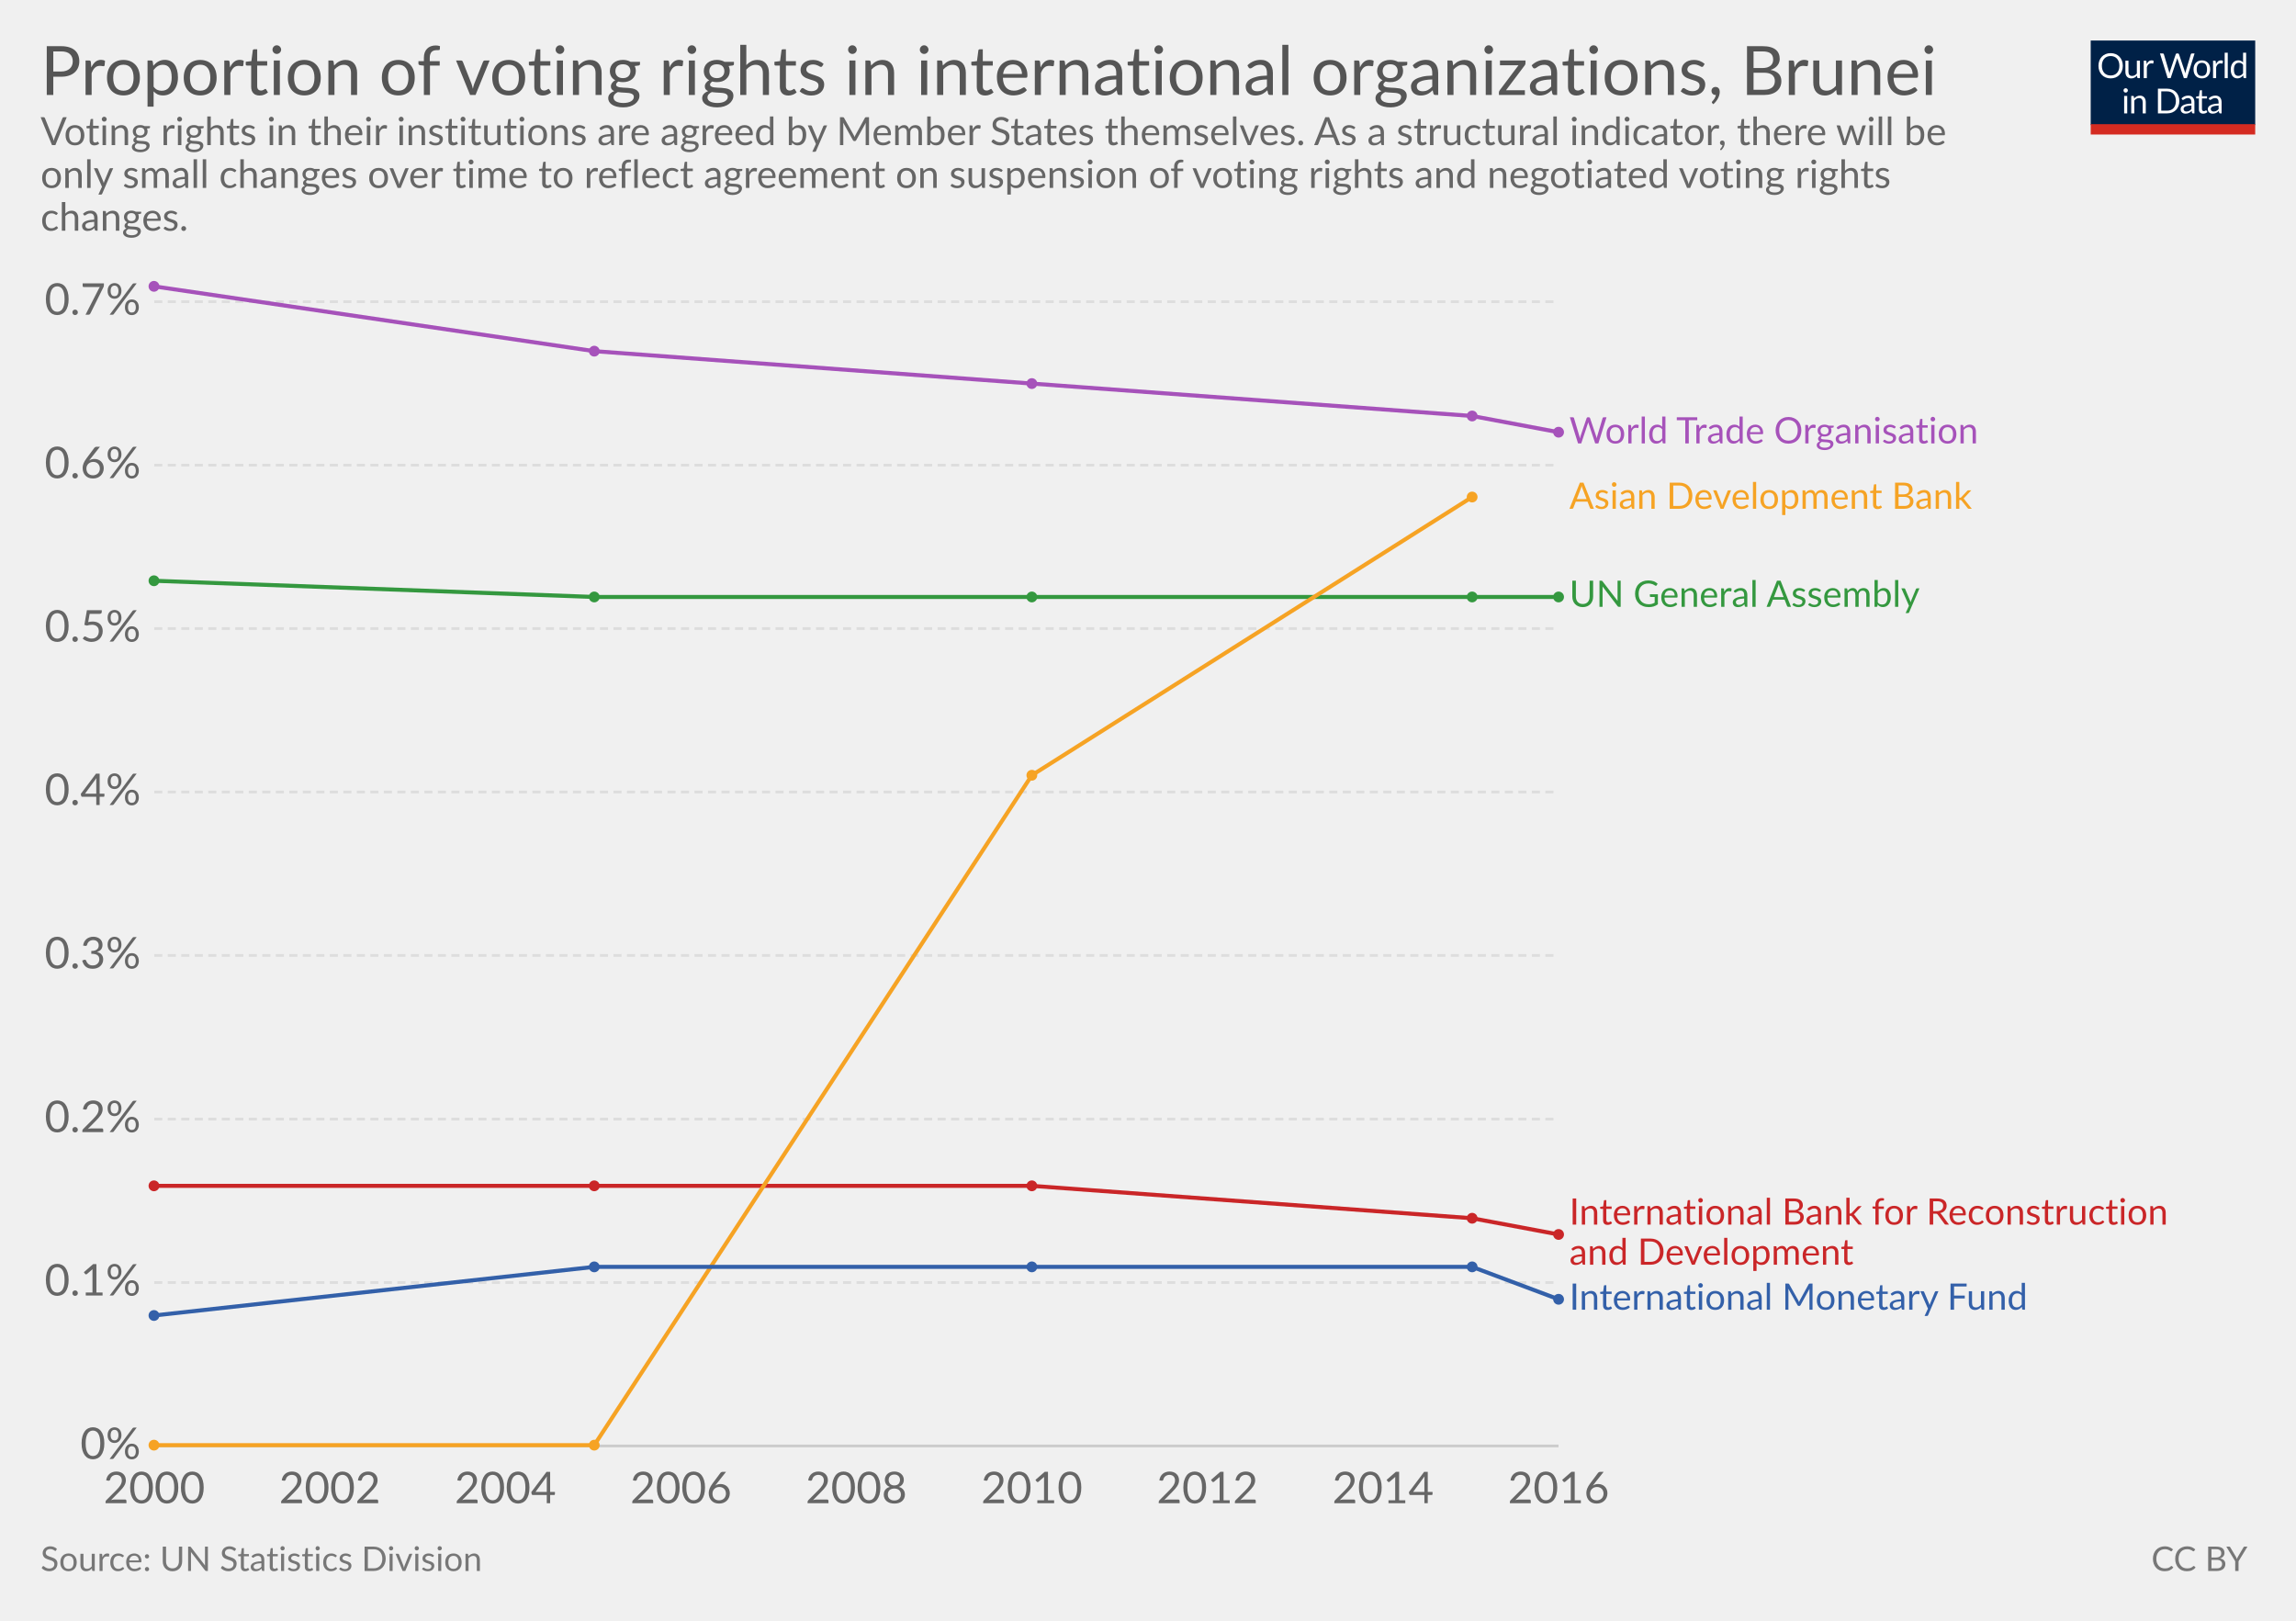
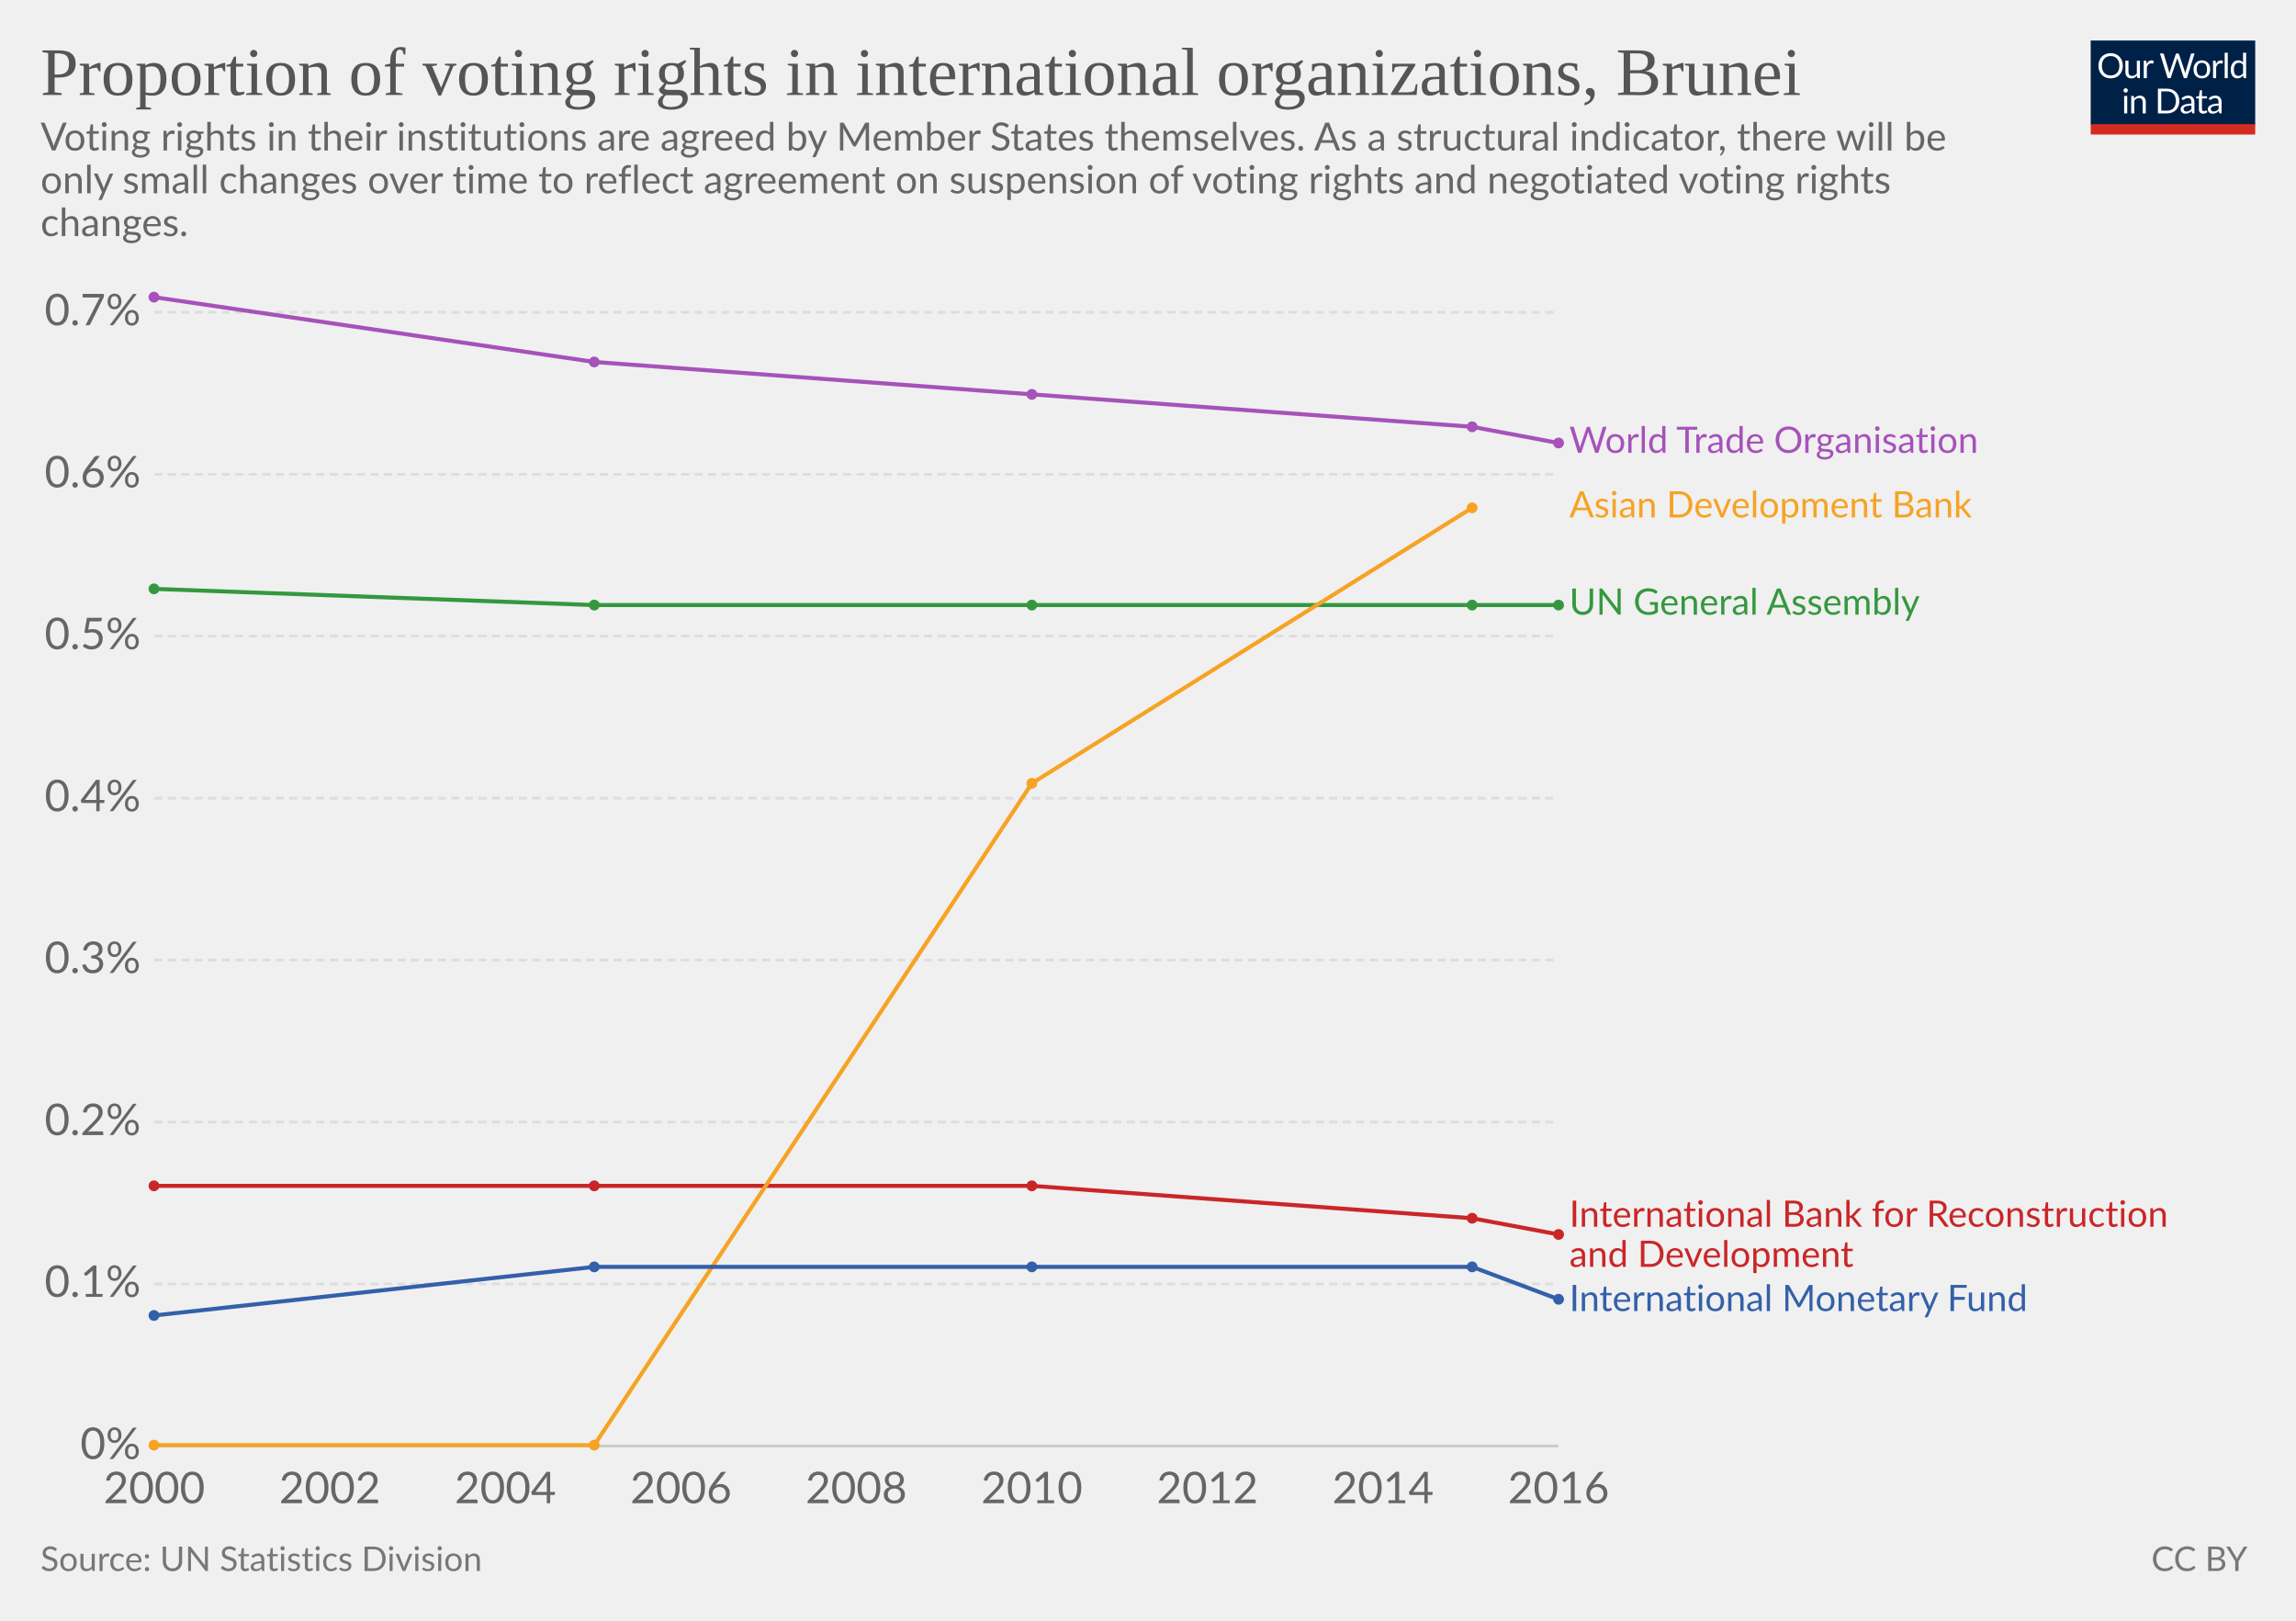
<svg xmlns="http://www.w3.org/2000/svg" version="1.1" style="font-family:Lato, 'Helvetica Neue', Helvetica, Arial, sans-serif;font-size:18px;background-color:white;text-rendering:optimizeLegibility;-webkit-font-smoothing:antialiased" width="850" height="600">
  <g class="HeaderView">
    <g transform="translate(774, 15) scale(0.29)">
      <svg width="210" height="120" viewBox="0 0 210 120" fill="none">
        <g clip-path="url(#clip0)">
          <path d="M0 0H210V107.89H0V0Z" fill="#002147" />
          <path d="M40.979 32.248C40.979 34.609 40.605 36.78 39.857 38.76C39.109 40.725 38.053 42.419 36.689 43.842C35.325 45.265 33.682 46.372 31.761 47.164C29.854 47.941 27.742 48.33 25.425 48.33C23.107 48.33 20.995 47.941 19.089 47.164C17.182 46.372 15.547 45.265 14.183 43.842C12.819 42.419 11.763 40.725 11.015 38.76C10.267 36.78 9.893 34.609 9.893 32.248C9.893 29.887 10.267 27.723 11.015 25.758C11.763 23.778 12.819 22.077 14.183 20.654C15.547 19.217 17.182 18.102 19.089 17.31C20.995 16.518 23.107 16.122 25.425 16.122C27.742 16.122 29.854 16.518 31.761 17.31C33.682 18.102 35.325 19.217 36.689 20.654C38.053 22.077 39.109 23.778 39.857 25.758C40.605 27.723 40.979 29.887 40.979 32.248ZM36.601 32.248C36.601 30.312 36.337 28.574 35.809 27.034C35.281 25.494 34.533 24.196 33.565 23.14C32.597 22.069 31.423 21.248 30.045 20.676C28.666 20.104 27.126 19.818 25.425 19.818C23.738 19.818 22.205 20.104 20.827 20.676C19.448 21.248 18.267 22.069 17.285 23.14C16.317 24.196 15.569 25.494 15.041 27.034C14.513 28.574 14.249 30.312 14.249 32.248C14.249 34.184 14.513 35.922 15.041 37.462C15.569 38.987 16.317 40.285 17.285 41.356C18.267 42.412 19.448 43.226 20.827 43.798C22.205 44.355 23.738 44.634 25.425 44.634C27.126 44.634 28.666 44.355 30.045 43.798C31.423 43.226 32.597 42.412 33.565 41.356C34.533 40.285 35.281 38.987 35.809 37.462C36.337 35.922 36.601 34.184 36.601 32.248ZM62.823 25.714V48H60.491C59.934 48 59.582 47.729 59.435 47.186L59.127 44.788C58.159 45.859 57.074 46.724 55.871 47.384C54.669 48.029 53.29 48.352 51.735 48.352C50.518 48.352 49.44 48.154 48.501 47.758C47.577 47.347 46.8 46.775 46.169 46.042C45.539 45.309 45.062 44.421 44.739 43.38C44.431 42.339 44.277 41.187 44.277 39.926V25.714H48.193V39.926C48.193 41.613 48.575 42.918 49.337 43.842C50.115 44.766 51.295 45.228 52.879 45.228C54.038 45.228 55.116 44.957 56.113 44.414C57.125 43.857 58.057 43.094 58.907 42.126V25.714H62.823ZM71.43 30.18C72.135 28.655 73 27.467 74.027 26.616C75.053 25.751 76.307 25.318 77.789 25.318C78.258 25.318 78.705 25.369 79.131 25.472C79.571 25.575 79.959 25.736 80.297 25.956L80.011 28.882C79.923 29.249 79.703 29.432 79.351 29.432C79.145 29.432 78.845 29.388 78.449 29.3C78.053 29.212 77.605 29.168 77.107 29.168C76.403 29.168 75.772 29.271 75.215 29.476C74.672 29.681 74.181 29.989 73.741 30.4C73.315 30.796 72.927 31.295 72.575 31.896C72.237 32.483 71.929 33.157 71.651 33.92V48H67.713V25.714H69.957C70.382 25.714 70.675 25.795 70.837 25.956C70.998 26.117 71.108 26.396 71.167 26.792L71.43 30.18ZM132.589 16.474L122.755 48H118.927L110.941 23.954C110.867 23.719 110.794 23.47 110.721 23.206C110.662 22.942 110.596 22.663 110.523 22.37C110.449 22.663 110.376 22.942 110.303 23.206C110.23 23.47 110.156 23.719 110.083 23.954L102.053 48H98.225L88.391 16.474H91.933C92.314 16.474 92.629 16.569 92.879 16.76C93.143 16.951 93.311 17.193 93.385 17.486L99.897 39.398C99.999 39.794 100.095 40.219 100.183 40.674C100.285 41.129 100.381 41.613 100.469 42.126C100.571 41.613 100.674 41.129 100.777 40.674C100.894 40.205 101.019 39.779 101.151 39.398L108.565 17.486C108.653 17.237 108.821 17.009 109.071 16.804C109.335 16.584 109.65 16.474 110.017 16.474H111.249C111.63 16.474 111.938 16.569 112.173 16.76C112.407 16.951 112.583 17.193 112.701 17.486L120.093 39.398C120.225 39.779 120.342 40.19 120.445 40.63C120.562 41.07 120.672 41.532 120.775 42.016C120.848 41.532 120.929 41.07 121.017 40.63C121.105 40.19 121.2 39.779 121.303 39.398L127.837 17.486C127.91 17.222 128.072 16.987 128.321 16.782C128.585 16.577 128.9 16.474 129.267 16.474H132.589ZM141.94 25.362C143.568 25.362 145.034 25.633 146.34 26.176C147.645 26.719 148.76 27.489 149.684 28.486C150.608 29.483 151.312 30.693 151.796 32.116C152.294 33.524 152.544 35.101 152.544 36.846C152.544 38.606 152.294 40.19 151.796 41.598C151.312 43.006 150.608 44.209 149.684 45.206C148.76 46.203 147.645 46.973 146.34 47.516C145.034 48.044 143.568 48.308 141.94 48.308C140.297 48.308 138.816 48.044 137.496 47.516C136.19 46.973 135.076 46.203 134.152 45.206C133.228 44.209 132.516 43.006 132.018 41.598C131.534 40.19 131.292 38.606 131.292 36.846C131.292 35.101 131.534 33.524 132.018 32.116C132.516 30.693 133.228 29.483 134.152 28.486C135.076 27.489 136.19 26.719 137.496 26.176C138.816 25.633 140.297 25.362 141.94 25.362ZM141.94 45.25C144.14 45.25 145.782 44.517 146.868 43.05C147.953 41.569 148.496 39.508 148.496 36.868C148.496 34.213 147.953 32.145 146.868 30.664C145.782 29.183 144.14 28.442 141.94 28.442C140.825 28.442 139.85 28.633 139.014 29.014C138.192 29.395 137.503 29.945 136.946 30.664C136.403 31.383 135.992 32.27 135.714 33.326C135.45 34.367 135.318 35.548 135.318 36.868C135.318 39.508 135.86 41.569 136.946 43.05C138.046 44.517 139.71 45.25 141.94 45.25ZM159.908 30.18C160.612 28.655 161.478 27.467 162.504 26.616C163.531 25.751 164.785 25.318 166.266 25.318C166.736 25.318 167.183 25.369 167.608 25.472C168.048 25.575 168.437 25.736 168.774 25.956L168.488 28.882C168.4 29.249 168.18 29.432 167.828 29.432C167.623 29.432 167.322 29.388 166.926 29.3C166.53 29.212 166.083 29.168 165.584 29.168C164.88 29.168 164.25 29.271 163.692 29.476C163.15 29.681 162.658 29.989 162.218 30.4C161.793 30.796 161.404 31.295 161.052 31.896C160.715 32.483 160.407 33.157 160.128 33.92V48H156.19V25.714H158.434C158.86 25.714 159.153 25.795 159.314 25.956C159.476 26.117 159.586 26.396 159.644 26.792L159.908 30.18ZM174.946 15.594V48H171.03V15.594H174.946ZM194.496 31.016C193.763 30.033 192.971 29.351 192.12 28.97C191.269 28.574 190.316 28.376 189.26 28.376C187.192 28.376 185.601 29.117 184.486 30.598C183.371 32.079 182.814 34.191 182.814 36.934C182.814 38.386 182.939 39.633 183.188 40.674C183.437 41.701 183.804 42.551 184.288 43.226C184.772 43.886 185.366 44.37 186.07 44.678C186.774 44.986 187.573 45.14 188.468 45.14C189.759 45.14 190.881 44.847 191.834 44.26C192.802 43.673 193.689 42.845 194.496 41.774V31.016ZM198.412 15.594V48H196.08C195.523 48 195.171 47.729 195.024 47.186L194.672 44.48C193.719 45.624 192.633 46.548 191.416 47.252C190.199 47.956 188.791 48.308 187.192 48.308C185.916 48.308 184.757 48.066 183.716 47.582C182.675 47.083 181.787 46.357 181.054 45.404C180.321 44.451 179.756 43.263 179.36 41.84C178.964 40.417 178.766 38.782 178.766 36.934C178.766 35.291 178.986 33.766 179.426 32.358C179.866 30.935 180.497 29.703 181.318 28.662C182.139 27.621 183.144 26.807 184.332 26.22C185.535 25.619 186.884 25.318 188.38 25.318C189.744 25.318 190.91 25.553 191.878 26.022C192.861 26.477 193.733 27.115 194.496 27.936V15.594H198.412ZM46.614 70.714V93H42.698V70.714H46.614ZM47.45 63.718C47.45 64.099 47.369 64.459 47.208 64.796C47.061 65.119 46.856 65.412 46.592 65.676C46.343 65.925 46.042 66.123 45.69 66.27C45.352 66.417 44.993 66.49 44.612 66.49C44.23 66.49 43.871 66.417 43.534 66.27C43.211 66.123 42.925 65.925 42.676 65.676C42.426 65.412 42.228 65.119 42.082 64.796C41.935 64.459 41.862 64.099 41.862 63.718C41.862 63.337 41.935 62.977 42.082 62.64C42.228 62.288 42.426 61.987 42.676 61.738C42.925 61.474 43.211 61.269 43.534 61.122C43.871 60.975 44.23 60.902 44.612 60.902C44.993 60.902 45.352 60.975 45.69 61.122C46.042 61.269 46.343 61.474 46.592 61.738C46.856 61.987 47.061 62.288 47.208 62.64C47.369 62.977 47.45 63.337 47.45 63.718ZM55.424 73.948C55.908 73.405 56.422 72.914 56.964 72.474C57.507 72.034 58.079 71.66 58.68 71.352C59.296 71.029 59.941 70.787 60.616 70.626C61.306 70.45 62.046 70.362 62.838 70.362C64.055 70.362 65.126 70.567 66.05 70.978C66.989 71.374 67.766 71.946 68.382 72.694C69.013 73.427 69.49 74.315 69.812 75.356C70.135 76.397 70.296 77.549 70.296 78.81V93H66.358V78.81C66.358 77.123 65.969 75.818 65.192 74.894C64.43 73.955 63.264 73.486 61.694 73.486C60.535 73.486 59.45 73.765 58.438 74.322C57.441 74.879 56.517 75.635 55.666 76.588V93H51.728V70.714H54.082C54.639 70.714 54.984 70.985 55.116 71.528L55.424 73.948ZM113.129 77.248C113.129 79.609 112.755 81.758 112.007 83.694C111.259 85.63 110.203 87.287 108.839 88.666C107.475 90.045 105.832 91.115 103.911 91.878C102.004 92.626 99.892 93 97.575 93H85.805V61.474H97.575C99.892 61.474 102.004 61.855 103.911 62.618C105.832 63.366 107.475 64.437 108.839 65.83C110.203 67.209 111.259 68.866 112.007 70.802C112.755 72.738 113.129 74.887 113.129 77.248ZM108.751 77.248C108.751 75.312 108.487 73.581 107.959 72.056C107.431 70.531 106.683 69.24 105.715 68.184C104.747 67.128 103.574 66.321 102.195 65.764C100.816 65.207 99.276 64.928 97.575 64.928H90.073V89.546H97.575C99.276 89.546 100.816 89.267 102.195 88.71C103.574 88.153 104.747 87.353 105.715 86.312C106.683 85.256 107.431 83.965 107.959 82.44C108.487 80.915 108.751 79.184 108.751 77.248ZM128.553 82.968C126.749 83.027 125.209 83.173 123.933 83.408C122.672 83.628 121.638 83.921 120.831 84.288C120.039 84.655 119.46 85.087 119.093 85.586C118.741 86.085 118.565 86.642 118.565 87.258C118.565 87.845 118.661 88.351 118.851 88.776C119.042 89.201 119.299 89.553 119.621 89.832C119.959 90.096 120.347 90.294 120.787 90.426C121.242 90.543 121.726 90.602 122.239 90.602C122.929 90.602 123.559 90.536 124.131 90.404C124.703 90.257 125.239 90.052 125.737 89.788C126.251 89.524 126.735 89.209 127.189 88.842C127.659 88.475 128.113 88.057 128.553 87.588V82.968ZM115.903 73.86C117.135 72.672 118.463 71.785 119.885 71.198C121.308 70.611 122.885 70.318 124.615 70.318C125.862 70.318 126.969 70.523 127.937 70.934C128.905 71.345 129.719 71.917 130.379 72.65C131.039 73.383 131.538 74.271 131.875 75.312C132.213 76.353 132.381 77.497 132.381 78.744V93H130.643C130.262 93 129.969 92.941 129.763 92.824C129.558 92.692 129.397 92.443 129.279 92.076L128.839 89.964C128.253 90.507 127.681 90.991 127.123 91.416C126.566 91.827 125.979 92.179 125.363 92.472C124.747 92.751 124.087 92.963 123.383 93.11C122.694 93.271 121.924 93.352 121.073 93.352C120.208 93.352 119.394 93.235 118.631 93C117.869 92.751 117.201 92.384 116.629 91.9C116.072 91.416 115.625 90.807 115.287 90.074C114.965 89.326 114.803 88.446 114.803 87.434C114.803 86.554 115.045 85.711 115.529 84.904C116.013 84.083 116.798 83.357 117.883 82.726C118.969 82.095 120.384 81.582 122.129 81.186C123.875 80.775 126.016 80.541 128.553 80.482V78.744C128.553 77.013 128.179 75.708 127.431 74.828C126.683 73.933 125.591 73.486 124.153 73.486C123.185 73.486 122.371 73.611 121.711 73.86C121.066 74.095 120.501 74.366 120.017 74.674C119.548 74.967 119.137 75.239 118.785 75.488C118.448 75.723 118.111 75.84 117.773 75.84C117.509 75.84 117.282 75.774 117.091 75.642C116.901 75.495 116.739 75.319 116.607 75.114L115.903 73.86ZM143.568 93.352C141.808 93.352 140.451 92.861 139.498 91.878C138.559 90.895 138.09 89.48 138.09 87.632V73.992H135.406C135.171 73.992 134.973 73.926 134.812 73.794C134.65 73.647 134.57 73.427 134.57 73.134V71.572L138.222 71.11L139.124 64.224C139.168 64.004 139.263 63.828 139.41 63.696C139.571 63.549 139.776 63.476 140.026 63.476H142.006V71.154H148.452V73.992H142.006V87.368C142.006 88.307 142.233 89.003 142.688 89.458C143.142 89.913 143.729 90.14 144.448 90.14C144.858 90.14 145.21 90.089 145.504 89.986C145.812 89.869 146.076 89.744 146.296 89.612C146.516 89.48 146.699 89.363 146.846 89.26C147.007 89.143 147.146 89.084 147.264 89.084C147.469 89.084 147.652 89.209 147.814 89.458L148.958 91.328C148.283 91.959 147.469 92.457 146.516 92.824C145.562 93.176 144.58 93.352 143.568 93.352ZM163.253 82.968C161.449 83.027 159.909 83.173 158.633 83.408C157.372 83.628 156.338 83.921 155.531 84.288C154.739 84.655 154.16 85.087 153.793 85.586C153.441 86.085 153.265 86.642 153.265 87.258C153.265 87.845 153.36 88.351 153.551 88.776C153.742 89.201 153.998 89.553 154.321 89.832C154.658 90.096 155.047 90.294 155.487 90.426C155.942 90.543 156.426 90.602 156.939 90.602C157.628 90.602 158.259 90.536 158.831 90.404C159.403 90.257 159.938 90.052 160.437 89.788C160.95 89.524 161.434 89.209 161.889 88.842C162.358 88.475 162.813 88.057 163.253 87.588V82.968ZM150.603 73.86C151.835 72.672 153.162 71.785 154.585 71.198C156.008 70.611 157.584 70.318 159.315 70.318C160.562 70.318 161.669 70.523 162.637 70.934C163.605 71.345 164.419 71.917 165.079 72.65C165.739 73.383 166.238 74.271 166.575 75.312C166.912 76.353 167.081 77.497 167.081 78.744V93H165.343C164.962 93 164.668 92.941 164.463 92.824C164.258 92.692 164.096 92.443 163.979 92.076L163.539 89.964C162.952 90.507 162.38 90.991 161.823 91.416C161.266 91.827 160.679 92.179 160.063 92.472C159.447 92.751 158.787 92.963 158.083 93.11C157.394 93.271 156.624 93.352 155.773 93.352C154.908 93.352 154.094 93.235 153.331 93C152.568 92.751 151.901 92.384 151.329 91.9C150.772 91.416 150.324 90.807 149.987 90.074C149.664 89.326 149.503 88.446 149.503 87.434C149.503 86.554 149.745 85.711 150.229 84.904C150.713 84.083 151.498 83.357 152.583 82.726C153.668 82.095 155.084 81.582 156.829 81.186C158.574 80.775 160.716 80.541 163.253 80.482V78.744C163.253 77.013 162.879 75.708 162.131 74.828C161.383 73.933 160.29 73.486 158.853 73.486C157.885 73.486 157.071 73.611 156.411 73.86C155.766 74.095 155.201 74.366 154.717 74.674C154.248 74.967 153.837 75.239 153.485 75.488C153.148 75.723 152.81 75.84 152.473 75.84C152.209 75.84 151.982 75.774 151.791 75.642C151.6 75.495 151.439 75.319 151.307 75.114L150.603 73.86Z" fill="white" />
          <rect y="106.789" width="210" height="13.211" fill="#D42B21" />
        </g>
        <defs>
          <clipPath id="clip0">
            <rect width="210" height="120" fill="white" />
          </clipPath>
        </defs>
      </svg>
    </g>
-     <a href="https://ourworldindata.org/grapher/proportion-of-voting-rights-in-international-organizations" target="_blank">
+     <a href="https://ourworldindata.org/grapher/proportion-of-voting-rights-in-international-organizations" style="font-family:&quot;Playfair Display&quot;, Georgia, &quot;Times New Roman&quot;, serif" target="_blank">
      <text font-size="25.20" x="15.0" y="35.2" fill="#555">
        <tspan x="15" y="35.16">Proportion of voting rights in international organizations, Brunei</tspan>
      </text>
    </a>
-     <text font-size="14.40" x="15.0" y="53.7" fill="#666">
-       <tspan x="15" y="53.72">Voting rights in their institutions are agreed by Member States themselves. As a structural indicator, there will be</tspan>
-       <tspan x="15" y="69.56">only small changes over time to reflect agreement on suspension of voting rights and negotiated voting rights</tspan>
-       <tspan x="15" y="85.4">changes.</tspan>
+     <text font-size="14.40" x="15.0" y="55.7" fill="#666">
+       <tspan x="15" y="55.72">Voting rights in their institutions are agreed by Member States themselves. As a structural indicator, there will be</tspan>
+       <tspan x="15" y="71.56">only small changes over time to reflect agreement on suspension of voting rights and negotiated voting rights</tspan>
+       <tspan x="15" y="87.4">changes.</tspan>
    </text>
  </g>
  <g class="LineChart">
    <defs>
-       <clipPath id="boundsClip-27">
-         <rect x="47.098" y="0" width="830" height="901.8" />
+       <clipPath id="boundsClip-21">
+         <rect x="47.098" y="0" width="830" height="893.8" />
      </clipPath>
    </defs>
    <g class="AxisBoxView">
      <g class="HorizontalAxis">
        <text x="57.1" y="556.5" fill="#666" text-anchor="middle" font-size="16.2">2000</text>
        <text x="122.1" y="556.5" fill="#666" text-anchor="middle" font-size="16.2">2002</text>
        <text x="187.1" y="556.5" fill="#666" text-anchor="middle" font-size="16.2">2004</text>
        <text x="252.1" y="556.5" fill="#666" text-anchor="middle" font-size="16.2">2006</text>
        <text x="317" y="556.5" fill="#666" text-anchor="middle" font-size="16.2">2008</text>
        <text x="382" y="556.5" fill="#666" text-anchor="middle" font-size="16.2">2010</text>
        <text x="447" y="556.5" fill="#666" text-anchor="middle" font-size="16.2">2012</text>
        <text x="512" y="556.5" fill="#666" text-anchor="middle" font-size="16.2">2014</text>
        <text x="577" y="556.5" fill="#666" text-anchor="middle" font-size="16.2">2016</text>
      </g>
      <g class="VerticalAxis">
        <text x="52.10" y="535.3" fill="#666" dominant-baseline="middle" text-anchor="end" font-size="16.2">0%</text>
-         <text x="52.10" y="474.8" fill="#666" dominant-baseline="middle" text-anchor="end" font-size="16.2">0.1%</text>
-         <text x="52.10" y="414.3" fill="#666" dominant-baseline="middle" text-anchor="end" font-size="16.2">0.2%</text>
-         <text x="52.10" y="353.7" fill="#666" dominant-baseline="middle" text-anchor="end" font-size="16.2">0.3%</text>
-         <text x="52.10" y="293.2" fill="#666" dominant-baseline="middle" text-anchor="end" font-size="16.2">0.4%</text>
-         <text x="52.10" y="232.7" fill="#666" dominant-baseline="middle" text-anchor="end" font-size="16.2">0.5%</text>
-         <text x="52.10" y="172.2" fill="#666" dominant-baseline="middle" text-anchor="end" font-size="16.2">0.6%</text>
-         <text x="52.10" y="111.7" fill="#666" dominant-baseline="middle" text-anchor="end" font-size="16.2">0.7%</text>
+         <text x="52.10" y="475.3" fill="#666" dominant-baseline="middle" text-anchor="end" font-size="16.2">0.1%</text>
+         <text x="52.10" y="415.4" fill="#666" dominant-baseline="middle" text-anchor="end" font-size="16.2">0.2%</text>
+         <text x="52.10" y="355.4" fill="#666" dominant-baseline="middle" text-anchor="end" font-size="16.2">0.3%</text>
+         <text x="52.10" y="295.5" fill="#666" dominant-baseline="middle" text-anchor="end" font-size="16.2">0.4%</text>
+         <text x="52.10" y="235.5" fill="#666" dominant-baseline="middle" text-anchor="end" font-size="16.2">0.5%</text>
+         <text x="52.10" y="175.6" fill="#666" dominant-baseline="middle" text-anchor="end" font-size="16.2">0.6%</text>
+         <text x="52.10" y="115.6" fill="#666" dominant-baseline="middle" text-anchor="end" font-size="16.2">0.7%</text>
      </g>
      <g class="AxisGridLines">
        <line x1="57.10" y1="535.3" x2="576.98" y2="535.3" stroke="#ccc" />
-         <line x1="57.10" y1="474.8" x2="576.98" y2="474.8" stroke="#ddd" stroke-dasharray="3,2" />
-         <line x1="57.10" y1="414.3" x2="576.98" y2="414.3" stroke="#ddd" stroke-dasharray="3,2" />
-         <line x1="57.10" y1="353.7" x2="576.98" y2="353.7" stroke="#ddd" stroke-dasharray="3,2" />
-         <line x1="57.10" y1="293.2" x2="576.98" y2="293.2" stroke="#ddd" stroke-dasharray="3,2" />
-         <line x1="57.10" y1="232.7" x2="576.98" y2="232.7" stroke="#ddd" stroke-dasharray="3,2" />
-         <line x1="57.10" y1="172.2" x2="576.98" y2="172.2" stroke="#ddd" stroke-dasharray="3,2" />
-         <line x1="57.10" y1="111.7" x2="576.98" y2="111.7" stroke="#ddd" stroke-dasharray="3,2" />
+         <line x1="57.10" y1="475.3" x2="576.98" y2="475.3" stroke="#ddd" stroke-dasharray="3,2" />
+         <line x1="57.10" y1="415.4" x2="576.98" y2="415.4" stroke="#ddd" stroke-dasharray="3,2" />
+         <line x1="57.10" y1="355.4" x2="576.98" y2="355.4" stroke="#ddd" stroke-dasharray="3,2" />
+         <line x1="57.10" y1="295.5" x2="576.98" y2="295.5" stroke="#ddd" stroke-dasharray="3,2" />
+         <line x1="57.10" y1="235.5" x2="576.98" y2="235.5" stroke="#ddd" stroke-dasharray="3,2" />
+         <line x1="57.10" y1="175.6" x2="576.98" y2="175.6" stroke="#ddd" stroke-dasharray="3,2" />
+         <line x1="57.10" y1="115.6" x2="576.98" y2="115.6" stroke="#ddd" stroke-dasharray="3,2" />
      </g>
    </g>
-     <g clip-path="url(#boundsClip-27)">
+     <g clip-path="url(#boundsClip-21)">
      <g class="HeightedLegend" style="cursor:default">
        <g class="legendMark">
-           <rect x="576.98" y="153.35" width="189.98" height="13.5" fill="#fff" opacity="0" />
-           <text font-size="13.50" x="581.0" y="164.2" fill="#a652ba">
-             <tspan x="580.98" y="164.15">World Trade Organisation</tspan>
+           <rect x="576.98" y="156.85" width="189.98" height="13.5" fill="#fff" opacity="0" />
+           <text font-size="13.50" x="581.0" y="167.7" fill="#a652ba">
+             <tspan x="580.98" y="167.65">World Trade Organisation</tspan>
          </text>
        </g>
        <g class="legendMark">
-           <rect x="576.98" y="177.55" width="187.145" height="13.5" fill="#fff" opacity="0" />
-           <text font-size="13.50" x="581.0" y="188.4" fill="#f6a324">
-             <tspan x="580.98" y="188.35">Asian Development Bank</tspan>
+           <rect x="576.98" y="180.75" width="187.145" height="13.5" fill="#fff" opacity="0" />
+           <text font-size="13.50" x="581.0" y="191.6" fill="#f6a324">
+             <tspan x="580.98" y="191.55">Asian Development Bank</tspan>
          </text>
        </g>
        <g class="legendMark">
-           <rect x="576.98" y="213.85" width="168.785" height="13.5" fill="#fff" opacity="0" />
-           <text font-size="13.50" x="581.0" y="224.7" fill="#34983f">
-             <tspan x="580.98" y="224.65">UN General Assembly</tspan>
+           <rect x="576.98" y="216.75" width="168.785" height="13.5" fill="#fff" opacity="0" />
+           <text font-size="13.50" x="581.0" y="227.6" fill="#34983f">
+             <tspan x="580.98" y="227.55">UN General Assembly</tspan>
          </text>
        </g>
        <g class="legendMark">
-           <rect x="576.98" y="442.55" width="258.02" height="28.1" fill="#fff" opacity="0" />
-           <text font-size="13.50" x="581.0" y="453.4" fill="#ca2628">
-             <tspan x="580.98" y="453.35">International Bank for Reconstruction</tspan>
-             <tspan x="580.98" y="468.2">and Development</tspan>
+           <rect x="576.98" y="443.35" width="258.02" height="28.1" fill="#fff" opacity="0" />
+           <text font-size="13.50" x="581.0" y="454.1" fill="#ca2628">
+             <tspan x="580.98" y="454.15">International Bank for Reconstruction</tspan>
+             <tspan x="580.98" y="469">and Development</tspan>
          </text>
        </g>
        <g class="legendMark">
-           <rect x="576.98" y="474.05" width="204.56" height="13.5" fill="#fff" opacity="0" />
-           <text font-size="13.50" x="581.0" y="484.9" fill="#3360a9">
-             <tspan x="580.98" y="484.85">International Monetary Fund</tspan>
+           <rect x="576.98" y="474.55" width="204.56" height="13.5" fill="#fff" opacity="0" />
+           <text font-size="13.50" x="581.0" y="485.4" fill="#3360a9">
+             <tspan x="580.98" y="485.35">International Monetary Fund</tspan>
          </text>
        </g>
      </g>
      <g class="Lines">
-         <rect x="57" y="106" width="520" height="430" fill="rgba(255,255,255,0)" opacity="0" />
+         <rect x="57" y="110" width="520" height="426" fill="rgba(255,255,255,0)" opacity="0" />
        <g class="key-Brunei_1">
-           <path stroke="#34983f" stroke-linecap="round" d="M57 215L220 221L382 221L545 221L577 221" fill="none" stroke-width="1.5" />
+           <path stroke="#34983f" stroke-linecap="round" d="M57 218L220 224L382 224L545 224L577 224" fill="none" stroke-width="1.5" />
          <g fill="#34983f">
-             <circle cx="57" cy="215" r="2" />
-             <circle cx="220" cy="221" r="2" />
-             <circle cx="382" cy="221" r="2" />
-             <circle cx="545" cy="221" r="2" />
-             <circle cx="577" cy="221" r="2" />
+             <circle cx="57" cy="218" r="2" />
+             <circle cx="220" cy="224" r="2" />
+             <circle cx="382" cy="224" r="2" />
+             <circle cx="545" cy="224" r="2" />
+             <circle cx="577" cy="224" r="2" />
          </g>
        </g>
        <g class="key-Brunei_10">
          <path stroke="#ca2628" stroke-linecap="round" d="M57 439L220 439L382 439L545 451L577 457" fill="none" stroke-width="1.5" />
          <g fill="#ca2628">
            <circle cx="57" cy="439" r="2" />
            <circle cx="220" cy="439" r="2" />
            <circle cx="382" cy="439" r="2" />
            <circle cx="545" cy="451" r="2" />
            <circle cx="577" cy="457" r="2" />
          </g>
        </g>
        <g class="key-Brunei_2">
-           <path stroke="#a652ba" stroke-linecap="round" d="M57 106L220 130L382 142L545 154L577 160" fill="none" stroke-width="1.5" />
+           <path stroke="#a652ba" stroke-linecap="round" d="M57 110L220 134L382 146L545 158L577 164" fill="none" stroke-width="1.5" />
          <g fill="#a652ba">
-             <circle cx="57" cy="106" r="2" />
-             <circle cx="220" cy="130" r="2" />
-             <circle cx="382" cy="142" r="2" />
-             <circle cx="545" cy="154" r="2" />
-             <circle cx="577" cy="160" r="2" />
+             <circle cx="57" cy="110" r="2" />
+             <circle cx="220" cy="134" r="2" />
+             <circle cx="382" cy="146" r="2" />
+             <circle cx="545" cy="158" r="2" />
+             <circle cx="577" cy="164" r="2" />
          </g>
        </g>
        <g class="key-Brunei_3">
-           <path stroke="#f6a324" stroke-linecap="round" d="M57 535L220 535L382 287L545 184" fill="none" stroke-width="1.5" />
+           <path stroke="#f6a324" stroke-linecap="round" d="M57 535L220 535L382 290L545 188" fill="none" stroke-width="1.5" />
          <g fill="#f6a324">
            <circle cx="57" cy="535" r="2" />
            <circle cx="220" cy="535" r="2" />
-             <circle cx="382" cy="287" r="2" />
-             <circle cx="545" cy="184" r="2" />
+             <circle cx="382" cy="290" r="2" />
+             <circle cx="545" cy="188" r="2" />
          </g>
        </g>
        <g class="key-Brunei_7">
          <path stroke="#3360a9" stroke-linecap="round" d="M57 487L220 469L382 469L545 469L577 481" fill="none" stroke-width="1.5" />
          <g fill="#3360a9">
            <circle cx="57" cy="487" r="2" />
            <circle cx="220" cy="469" r="2" />
            <circle cx="382" cy="469" r="2" />
            <circle cx="545" cy="469" r="2" />
            <circle cx="577" cy="481" r="2" />
          </g>
        </g>
      </g>
    </g>
  </g>
  <g class="SourcesFooter" style="fill:#777">
    <g class="clickable" style="fill:#777">
      <text font-size="12.60" x="15.0" y="581.6">
        <tspan x="15" y="581.58">Source: UN Statistics Division</tspan>
      </text>
    </g>
    <text font-size="12.60" x="796.4" y="581.6">
      <tspan x="796.444" y="581.58">
        <a style="fill: #777;" class="cclogo" href="http://creativecommons.org/licenses/by/4.0/deed.en_US" target="_blank">CC BY</a>
      </tspan>
    </text>
  </g>
</svg>
